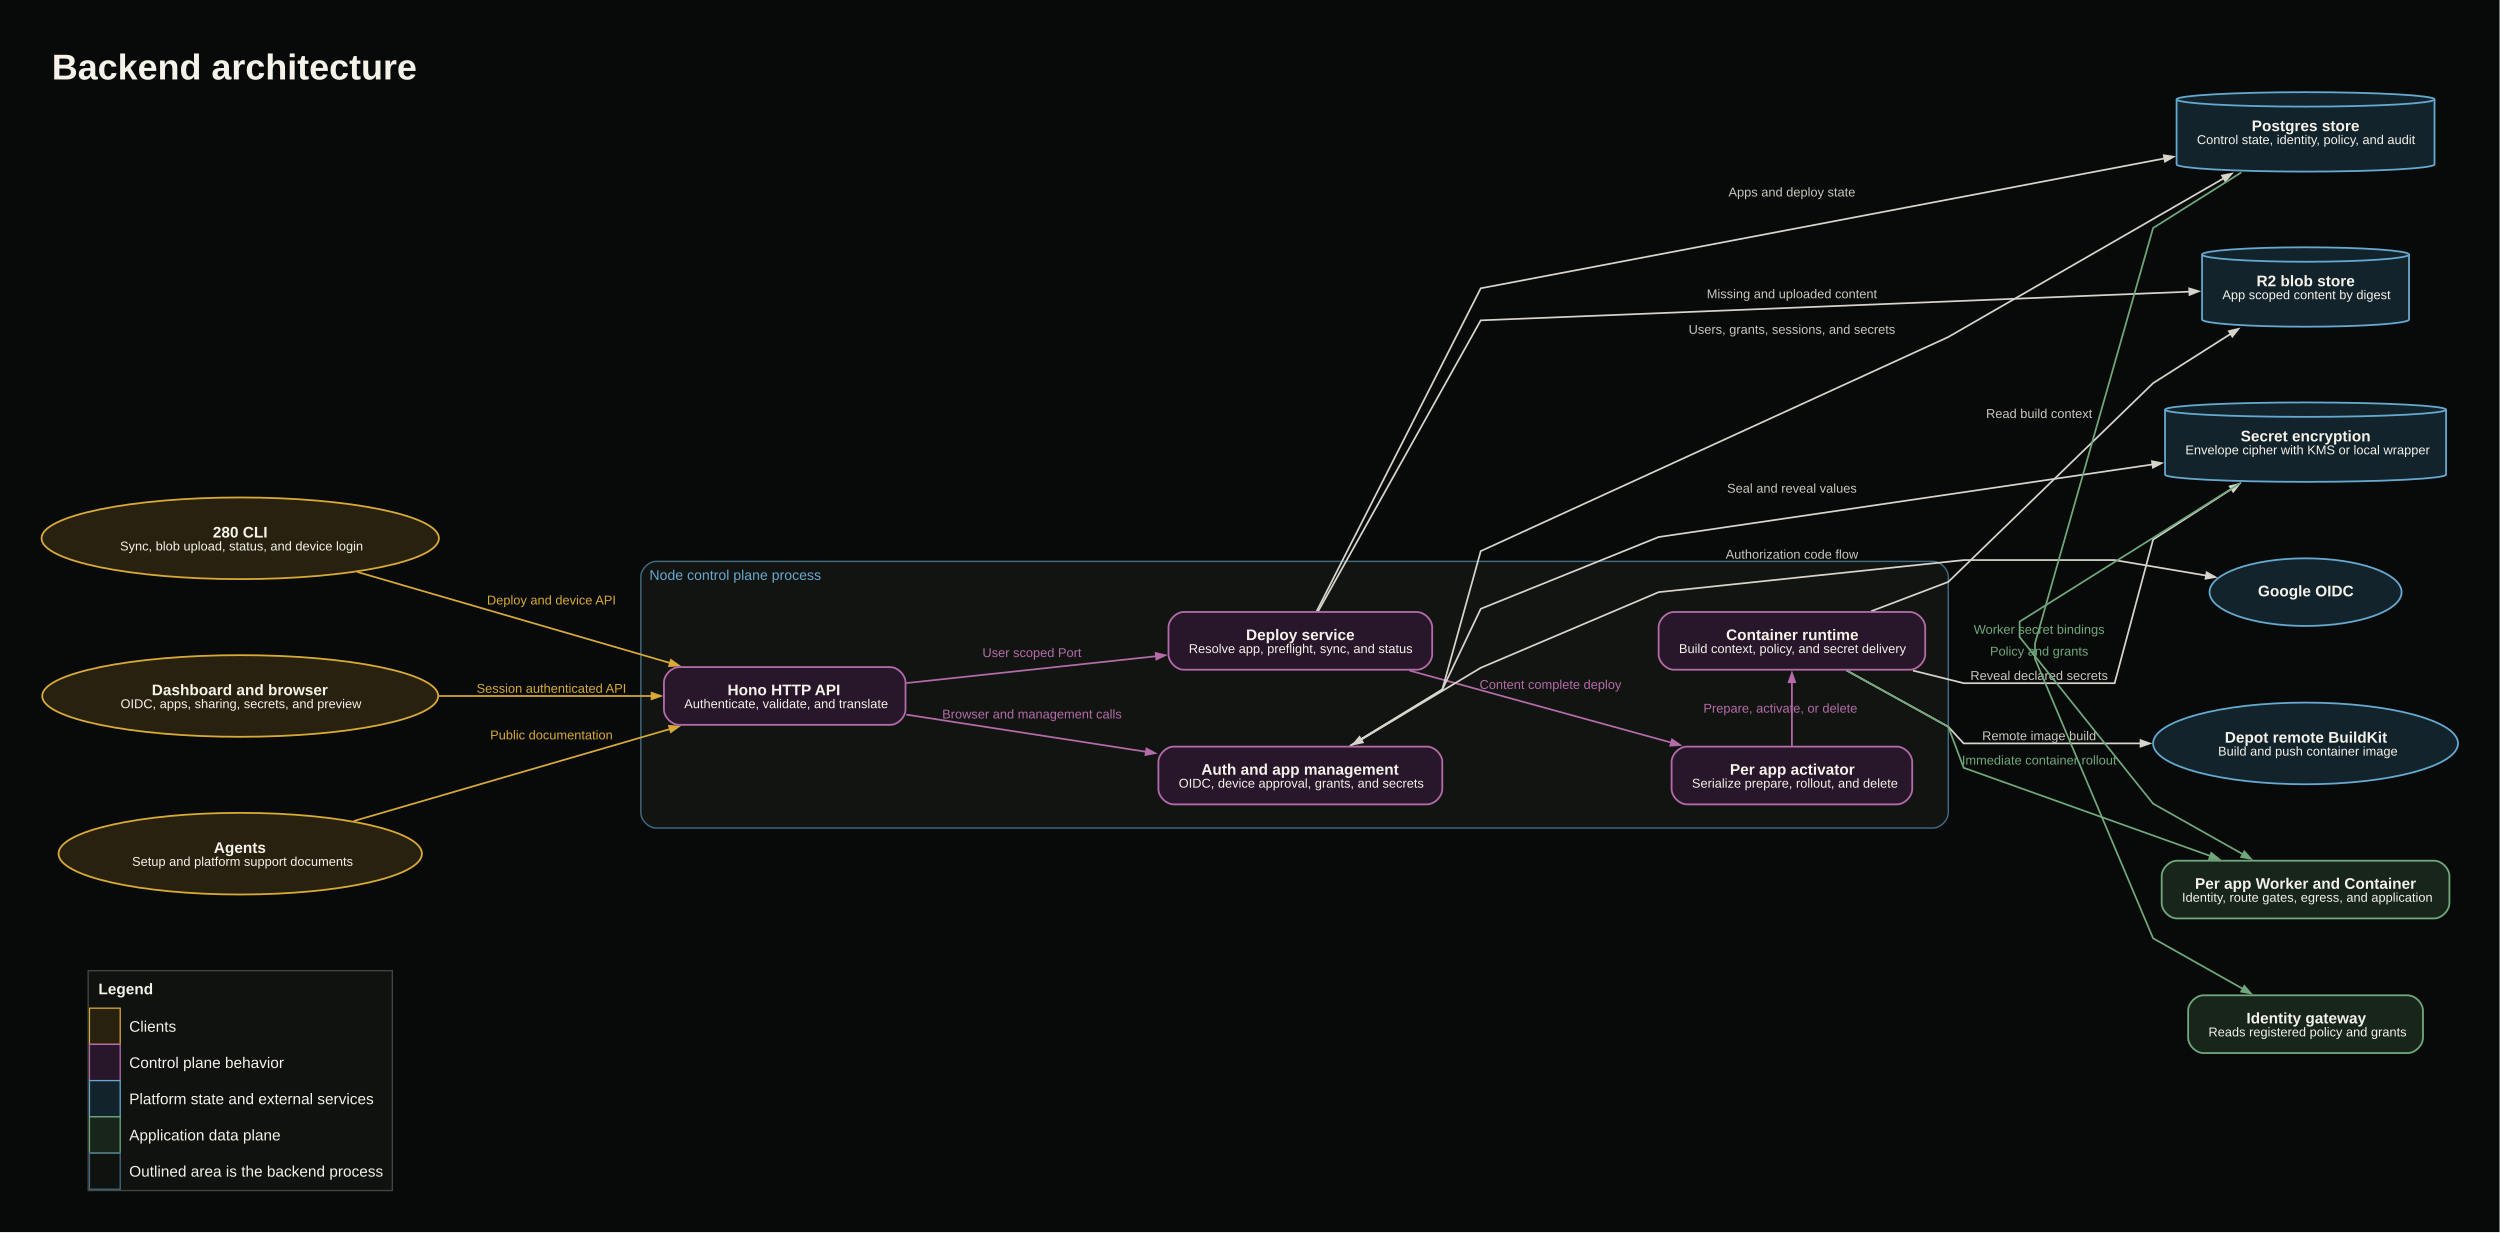
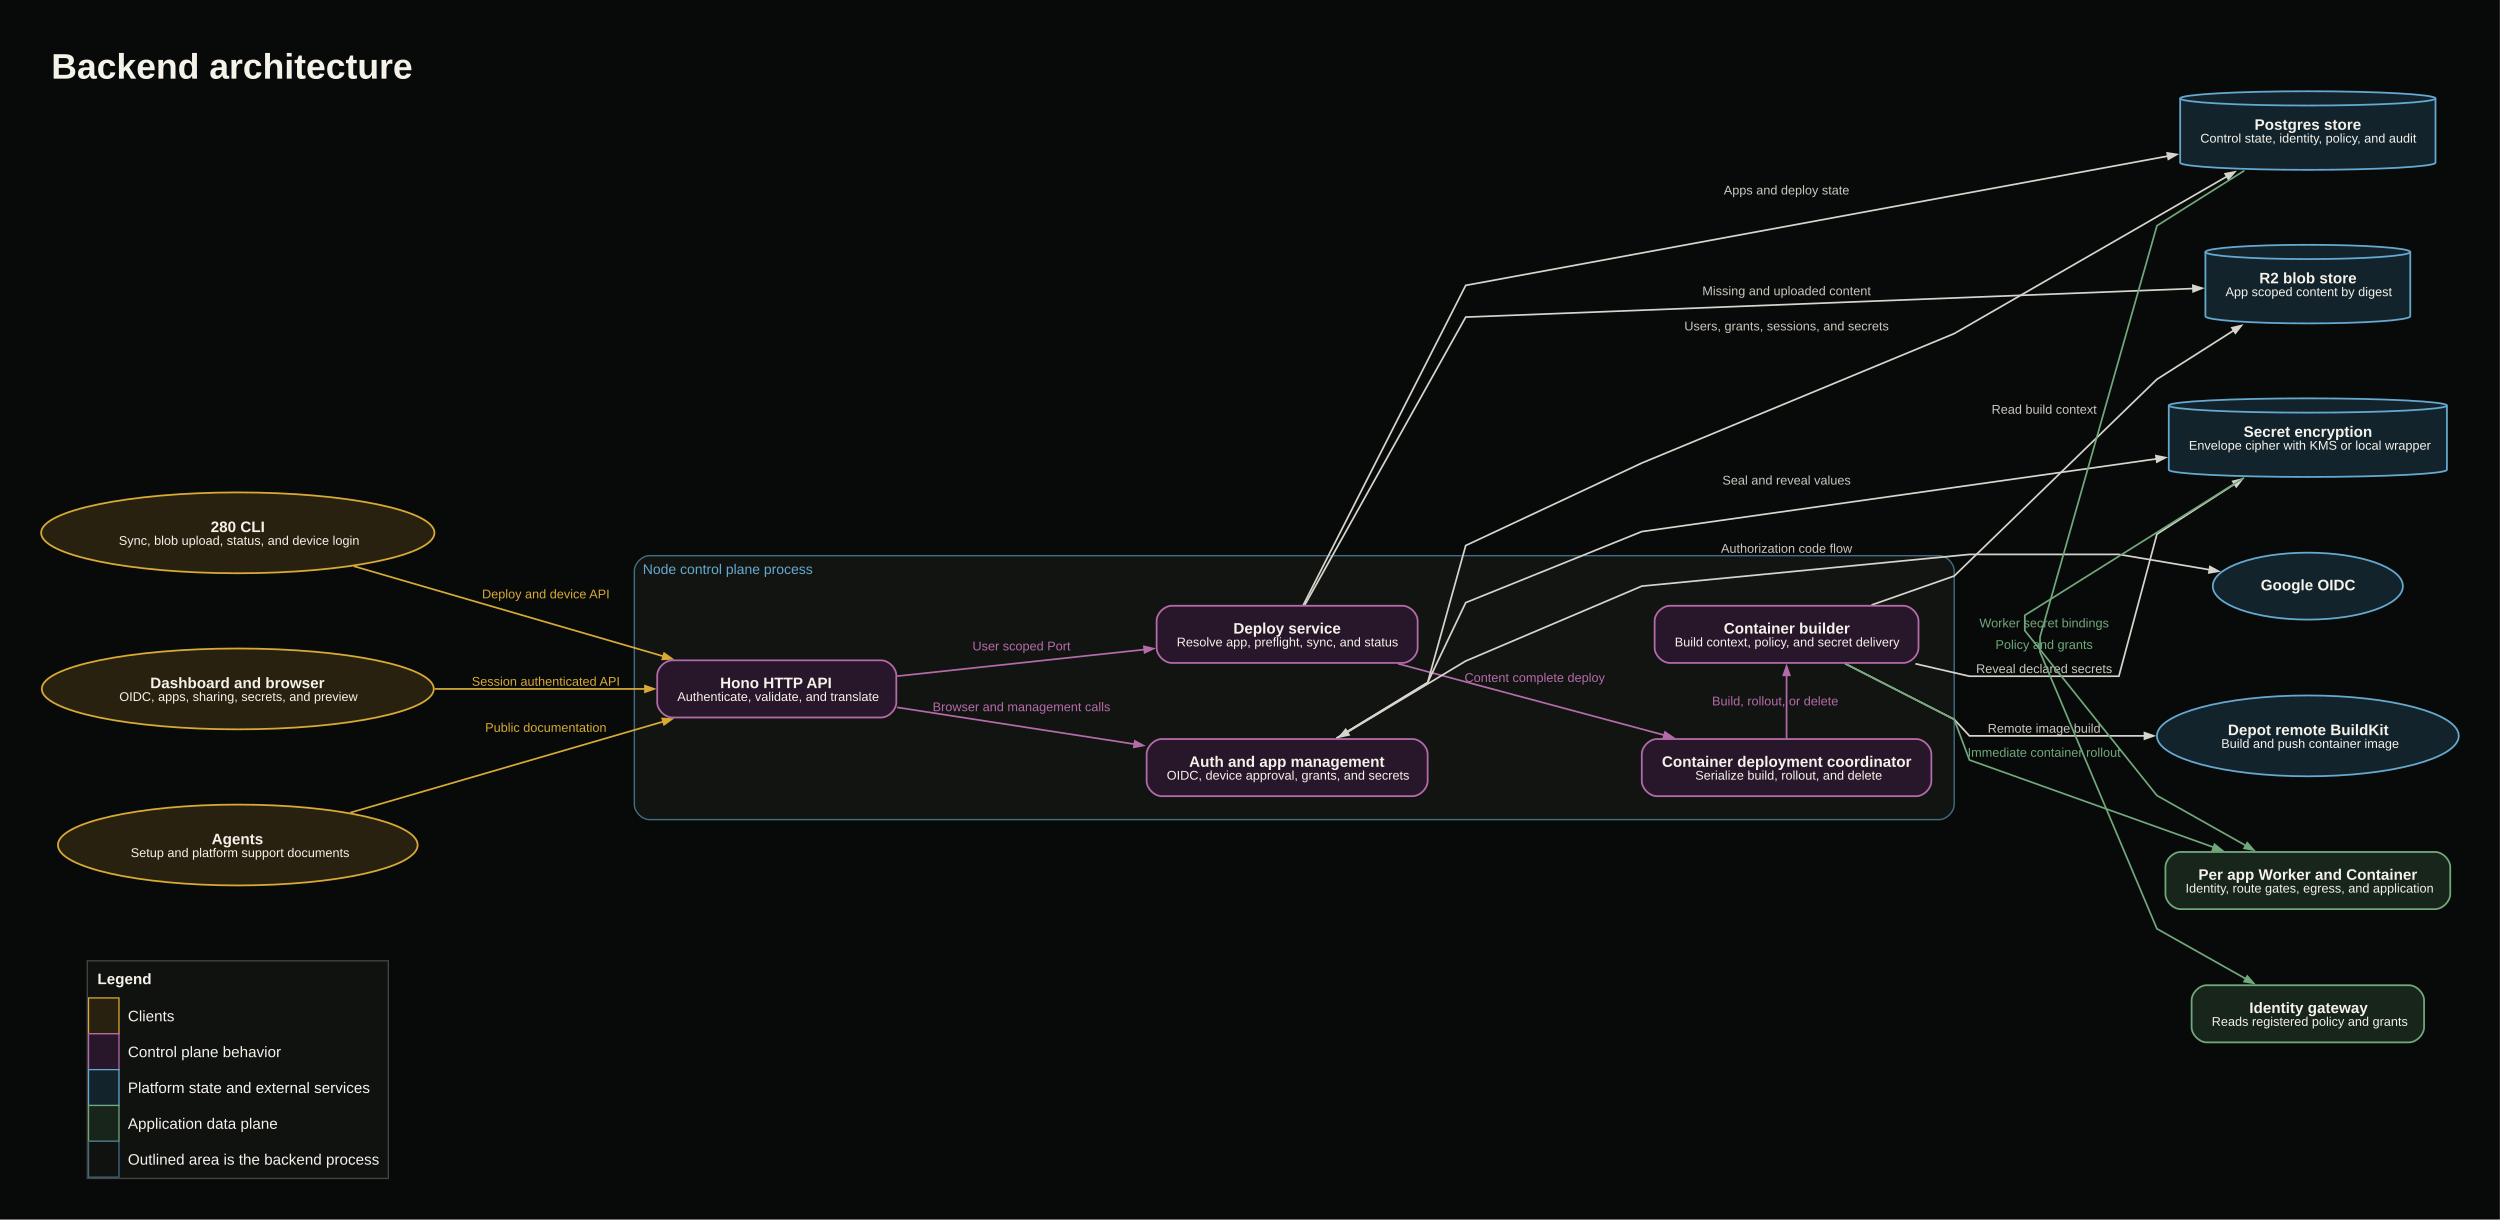
- <svg xmlns="http://www.w3.org/2000/svg" width="1950pt" height="961pt" viewBox="0.00 0.00 1950.00 961.00">
+ <svg xmlns="http://www.w3.org/2000/svg" width="1970pt" height="961pt" viewBox="0.00 0.00 1970.00 961.00">
  <g id="graph0" class="graph" transform="scale(1 1) rotate(0) translate(32.4 928.62)">
-     <polygon fill="#080a09" stroke="none" points="-32.4,32.4 -32.4,-928.62 1917.25,-928.62 1917.25,32.4 -32.4,32.4" />
+     <polygon fill="#080a09" stroke="none" points="-32.4,32.4 -32.4,-928.62 1937.5,-928.62 1937.5,32.4 -32.4,32.4" />
    <text xml:space="preserve" text-anchor="start" x="8" y="-866.62" font-family="Arial" font-weight="bold" font-size="28.00" fill="#f5f2ea">Backend architecture</text>
    <g id="clust1" class="cluster">
-       <path fill="#121412" stroke="#426c84" stroke-width="1.1" d="M479.47,-282.75C479.47,-282.75 1475.26,-282.75 1475.26,-282.75 1481.26,-282.75 1487.26,-288.75 1487.26,-294.75 1487.26,-294.75 1487.26,-478.75 1487.26,-478.75 1487.26,-484.75 1481.26,-490.75 1475.26,-490.75 1475.26,-490.75 479.47,-490.75 479.47,-490.75 473.47,-490.75 467.47,-484.75 467.47,-478.75 467.47,-478.75 467.47,-294.75 467.47,-294.75 467.47,-288.75 473.47,-282.75 479.47,-282.75" />
+       <path fill="#121412" stroke="#426c84" stroke-width="1.1" d="M479.47,-282.75C479.47,-282.75 1495.51,-282.75 1495.51,-282.75 1501.51,-282.75 1507.51,-288.75 1507.51,-294.75 1507.51,-294.75 1507.51,-478.75 1507.51,-478.75 1507.51,-484.75 1501.51,-490.75 1495.51,-490.75 1495.51,-490.75 479.47,-490.75 479.47,-490.75 473.47,-490.75 467.47,-484.75 467.47,-478.75 467.47,-478.75 467.47,-294.75 467.47,-294.75 467.47,-288.75 473.47,-282.75 479.47,-282.75" />
      <text xml:space="preserve" text-anchor="middle" x="541.09" y="-476.3" font-family="Arial" font-size="11.00" fill="#65a9d0">Node control plane process</text>
    </g>
    <g id="edge1" class="edge">
      <path fill="none" stroke="#d8aa35" stroke-width="1.35" d="M246.4,-482.44C318.53,-461.45 418.98,-432.22 490.51,-411.41" />
      <polygon fill="#d8aa35" stroke="#d8aa35" stroke-width="1.35" points="490.92,-413.91 497.13,-409.48 489.51,-409.07 490.92,-413.91" />
      <text xml:space="preserve" text-anchor="middle" x="397.72" y="-457.11" font-family="Arial" font-size="10.00" fill="#d8aa35">Deploy and device API</text>
    </g>
    <g id="edge2" class="edge">
      <path fill="none" stroke="#d8aa35" stroke-width="1.35" d="M310.08,-385.75C365.28,-385.75 426.11,-385.75 475.91,-385.75" />
      <polygon fill="#d8aa35" stroke="#d8aa35" stroke-width="1.35" points="475.83,-388.27 483.03,-385.75 475.83,-383.23 475.83,-388.27" />
      <text xml:space="preserve" text-anchor="middle" x="397.72" y="-388.25" font-family="Arial" font-size="10.00" fill="#d8aa35">Session authenticated API</text>
    </g>
    <g id="edge3" class="edge">
      <path fill="none" stroke="#d8aa35" stroke-width="1.35" d="M243.57,-288.24C315.83,-309.26 417.91,-338.97 490.38,-360.05" />
      <polygon fill="#d8aa35" stroke="#d8aa35" stroke-width="1.35" points="489.48,-362.42 497.1,-362.01 490.89,-357.58 489.48,-362.42" />
      <text xml:space="preserve" text-anchor="middle" x="397.72" y="-351.9" font-family="Arial" font-size="10.00" fill="#d8aa35">Public documentation</text>
    </g>
    <g id="edge4" class="edge">
      <path fill="none" stroke="#b56baa" stroke-width="1.35" d="M674.51,-395.83C732.86,-402.1 808.19,-410.2 869.55,-416.79" />
      <polygon fill="#b56baa" stroke="#b56baa" stroke-width="1.35" points="869.04,-419.27 876.47,-417.53 869.58,-414.26 869.04,-419.27" />
      <text xml:space="preserve" text-anchor="middle" x="772.52" y="-416.11" font-family="Arial" font-size="10.00" fill="#b56baa">User scoped Port</text>
    </g>
    <g id="edge5" class="edge">
      <path fill="none" stroke="#b56baa" stroke-width="1.35" d="M674.51,-371.21C730.32,-362.57 801.67,-351.51 861.47,-342.25" />
      <polygon fill="#b56baa" stroke="#b56baa" stroke-width="1.35" points="861.84,-344.74 868.57,-341.15 861.07,-339.76 861.84,-344.74" />
      <text xml:space="preserve" text-anchor="middle" x="772.52" y="-368.2" font-family="Arial" font-size="10.00" fill="#b56baa">Browser and management calls</text>
    </g>
    <g id="edge6" class="edge">
-       <path fill="none" stroke="#b56baa" stroke-width="1.35" d="M1067.04,-405.58C1127.49,-388.94 1208.97,-366.51 1271.33,-349.34" />
-       <polygon fill="#b56baa" stroke="#b56baa" stroke-width="1.35" points="1271.76,-351.84 1278.03,-347.5 1270.42,-346.98 1271.76,-351.84" />
+       <path fill="none" stroke="#b56baa" stroke-width="1.35" d="M1069.28,-405.58C1131.33,-388.94 1214.97,-366.51 1278.99,-349.34" />
+       <polygon fill="#b56baa" stroke="#b56baa" stroke-width="1.35" points="1279.61,-351.78 1285.91,-347.48 1278.31,-346.91 1279.61,-351.78" />
      <text xml:space="preserve" text-anchor="middle" x="1176.95" y="-391.24" font-family="Arial" font-size="10.00" fill="#b56baa">Content complete deploy</text>
    </g>
    <g id="edge8" class="edge">
-       <path fill="none" stroke="#d7d4cc" stroke-width="1.35" d="M994.53,-451.72C1028.11,-517.82 1122.58,-703.75 1122.58,-703.75 1122.58,-703.75 1472.81,-770.27 1656.05,-805.07" />
-       <polygon fill="#d7d4cc" stroke="#d7d4cc" stroke-width="1.35" points="1655.36,-807.51 1662.91,-806.37 1656.3,-802.55 1655.36,-807.51" />
-       <text xml:space="preserve" text-anchor="middle" x="1365.29" y="-775.36" font-family="Arial" font-size="10.00" fill="#cac7bf">Apps and deploy state</text>
+       <path fill="none" stroke="#d7d4cc" stroke-width="1.35" d="M994.53,-451.72C1028.11,-517.82 1122.58,-703.75 1122.58,-703.75 1122.58,-703.75 1487.98,-771.03 1676.08,-805.66" />
+       <polygon fill="#d7d4cc" stroke="#d7d4cc" stroke-width="1.35" points="1675.36,-808.09 1682.89,-806.92 1676.27,-803.13 1675.36,-808.09" />
+       <text xml:space="preserve" text-anchor="middle" x="1375.42" y="-775.36" font-family="Arial" font-size="10.00" fill="#cac7bf">Apps and deploy state</text>
    </g>
    <g id="edge9" class="edge">
-       <path fill="none" stroke="#d7d4cc" stroke-width="1.35" d="M995.76,-451.82C1030.34,-513.71 1122.58,-678.75 1122.58,-678.75 1122.58,-678.75 1498.99,-693.99 1675.53,-701.13" />
-       <polygon fill="#d7d4cc" stroke="#d7d4cc" stroke-width="1.35" points="1675.21,-703.64 1682.51,-701.41 1675.42,-698.6 1675.21,-703.64" />
-       <text xml:space="preserve" text-anchor="middle" x="1365.29" y="-695.98" font-family="Arial" font-size="10.00" fill="#cac7bf">Missing and uploaded content</text>
+       <path fill="none" stroke="#d7d4cc" stroke-width="1.35" d="M995.76,-451.82C1030.34,-513.71 1122.58,-678.75 1122.58,-678.75 1122.58,-678.75 1515.15,-694.15 1695.95,-701.25" />
+       <polygon fill="#d7d4cc" stroke="#d7d4cc" stroke-width="1.35" points="1695.59,-703.76 1702.88,-701.52 1695.79,-698.72 1695.59,-703.76" />
+       <text xml:space="preserve" text-anchor="middle" x="1375.42" y="-695.98" font-family="Arial" font-size="10.00" fill="#cac7bf">Missing and uploaded content</text>
    </g>
    <g id="edge10" class="edge">
-       <path fill="none" stroke="#d7d4cc" stroke-width="1.35" d="M1020.62,-346.81C1052.36,-366.19 1092.58,-390.75 1092.58,-390.75 1092.58,-390.75 1122.58,-498.75 1122.58,-498.75 1122.58,-498.75 1487.26,-665.75 1487.26,-665.75 1487.26,-665.75 1620.42,-742.48 1702.31,-789.67" />
-       <polygon fill="#d7d4cc" stroke="#d7d4cc" stroke-width="1.35" points="1700.8,-791.71 1708.3,-793.12 1703.32,-787.34 1700.8,-791.71" />
-       <text xml:space="preserve" text-anchor="middle" x="1365.29" y="-668.25" font-family="Arial" font-size="10.00" fill="#cac7bf">Users, grants, sessions, and secrets</text>
+       <path fill="none" stroke="#d7d4cc" stroke-width="1.35" d="M1020.62,-346.81C1052.36,-366.19 1092.58,-390.75 1092.58,-390.75 1092.58,-390.75 1122.58,-498.75 1122.58,-498.75 1122.58,-498.75 1261.33,-563.75 1261.33,-563.75 1261.33,-563.75 1507.51,-665.75 1507.51,-665.75 1507.51,-665.75 1640.67,-742.48 1722.56,-789.67" />
+       <polygon fill="#d7d4cc" stroke="#d7d4cc" stroke-width="1.35" points="1721.05,-791.71 1728.55,-793.12 1723.57,-787.34 1721.05,-791.71" />
+       <text xml:space="preserve" text-anchor="middle" x="1375.42" y="-668.25" font-family="Arial" font-size="10.00" fill="#cac7bf">Users, grants, sessions, and secrets</text>
    </g>
    <g id="edge11" class="edge">
-       <path fill="none" stroke="#d7d4cc" stroke-width="1.35" d="M1020.62,-346.81C1052.36,-366.19 1092.58,-390.75 1092.58,-390.75 1092.58,-390.75 1122.58,-453.75 1122.58,-453.75 1122.58,-453.75 1261.33,-509.75 1261.33,-509.75 1261.33,-509.75 1498.02,-544.53 1646.87,-566.4" />
-       <polygon fill="#d7d4cc" stroke="#d7d4cc" stroke-width="1.35" points="1646.14,-568.84 1653.63,-567.4 1646.88,-563.86 1646.14,-568.84" />
-       <text xml:space="preserve" text-anchor="middle" x="1365.29" y="-544.33" font-family="Arial" font-size="10.00" fill="#cac7bf">Seal and reveal values</text>
+       <path fill="none" stroke="#d7d4cc" stroke-width="1.35" d="M1020.62,-346.81C1052.36,-366.19 1092.58,-390.75 1092.58,-390.75 1092.58,-390.75 1122.58,-453.75 1122.58,-453.75 1122.58,-453.75 1261.33,-509.75 1261.33,-509.75 1261.33,-509.75 1512.37,-545.21 1666.88,-567.04" />
+       <polygon fill="#d7d4cc" stroke="#d7d4cc" stroke-width="1.35" points="1666.49,-569.53 1673.98,-568.04 1667.2,-564.54 1666.49,-569.53" />
+       <text xml:space="preserve" text-anchor="middle" x="1375.42" y="-546.78" font-family="Arial" font-size="10.00" fill="#cac7bf">Seal and reveal values</text>
    </g>
    <g id="edge12" class="edge">
-       <path fill="none" stroke="#d7d4cc" stroke-width="1.35" d="M1029.11,-351.55C1069.79,-376.01 1122.58,-407.75 1122.58,-407.75 1122.58,-407.75 1261.33,-466.75 1261.33,-466.75 1261.33,-466.75 1499.26,-491.75 1499.26,-491.75 1499.26,-491.75 1617.01,-491.75 1617.01,-491.75 1617.01,-491.75 1652.53,-485.75 1688.75,-479.62" />
+       <path fill="none" stroke="#d7d4cc" stroke-width="1.35" d="M1029.11,-351.55C1069.79,-376.01 1122.58,-407.75 1122.58,-407.75 1122.58,-407.75 1261.33,-466.75 1261.33,-466.75 1261.33,-466.75 1519.51,-491.75 1519.51,-491.75 1519.51,-491.75 1637.26,-491.75 1637.26,-491.75 1637.26,-491.75 1672.78,-485.75 1709,-479.62" />
      <polygon fill="#d7d4cc" stroke="#d7d4cc" stroke-width="1.35" points="1030.63,-349.53 1023.16,-347.98 1028.03,-353.85 1030.63,-349.53" />
-       <polygon fill="#d7d4cc" stroke="#d7d4cc" stroke-width="1.35" points="1688.77,-482.18 1695.45,-478.49 1687.93,-477.21 1688.77,-482.18" />
-       <text xml:space="preserve" text-anchor="middle" x="1365.29" y="-492.84" font-family="Arial" font-size="10.00" fill="#cac7bf">Authorization code flow</text>
+       <polygon fill="#d7d4cc" stroke="#d7d4cc" stroke-width="1.35" points="1709.02,-482.18 1715.7,-478.49 1708.18,-477.21 1709.02,-482.18" />
+       <text xml:space="preserve" text-anchor="middle" x="1375.42" y="-493.04" font-family="Arial" font-size="10.00" fill="#cac7bf">Authorization code flow</text>
    </g>
    <g id="edge7" class="edge">
-       <path fill="none" stroke="#b56baa" stroke-width="1.35" d="M1365.29,-346.79C1365.29,-361.43 1365.29,-380.58 1365.29,-396.69" />
-       <polygon fill="#b56baa" stroke="#b56baa" stroke-width="1.35" points="1362.77,-396.52 1365.29,-403.72 1367.81,-396.52 1362.77,-396.52" />
-       <text xml:space="preserve" text-anchor="middle" x="1356.29" y="-372.75" font-family="Arial" font-size="10.00" fill="#b56baa">Prepare, activate, or delete</text>
+       <path fill="none" stroke="#b56baa" stroke-width="1.35" d="M1375.42,-346.79C1375.42,-361.43 1375.42,-380.58 1375.42,-396.69" />
+       <polygon fill="#b56baa" stroke="#b56baa" stroke-width="1.35" points="1372.9,-396.52 1375.42,-403.72 1377.94,-396.52 1372.9,-396.52" />
+       <text xml:space="preserve" text-anchor="middle" x="1366.42" y="-372.75" font-family="Arial" font-size="10.00" fill="#b56baa">Build, rollout, or delete</text>
    </g>
    <g id="edge13" class="edge">
-       <path fill="none" stroke="#d7d4cc" stroke-width="1.35" d="M1427.13,-451.88C1457.25,-463.34 1487.26,-474.75 1487.26,-474.75 1487.26,-474.75 1647.01,-629.75 1647.01,-629.75 1647.01,-629.75 1677.62,-649.22 1707.66,-668.32" />
-       <polygon fill="#d7d4cc" stroke="#d7d4cc" stroke-width="1.35" points="1706.11,-670.33 1713.54,-672.06 1708.81,-666.07 1706.11,-670.33" />
-       <text xml:space="preserve" text-anchor="middle" x="1558.13" y="-602.6" font-family="Arial" font-size="10.00" fill="#cac7bf">Read build context</text>
+       <path fill="none" stroke="#d7d4cc" stroke-width="1.35" d="M1442.35,-451.88C1474.99,-463.34 1507.51,-474.75 1507.51,-474.75 1507.51,-474.75 1667.26,-629.75 1667.26,-629.75 1667.26,-629.75 1697.87,-649.22 1727.91,-668.32" />
+       <polygon fill="#d7d4cc" stroke="#d7d4cc" stroke-width="1.35" points="1726.36,-670.33 1733.79,-672.06 1729.06,-666.07 1726.36,-670.33" />
+       <text xml:space="preserve" text-anchor="middle" x="1578.38" y="-602.6" font-family="Arial" font-size="10.00" fill="#cac7bf">Read build context</text>
    </g>
    <g id="edge14" class="edge">
-       <path fill="none" stroke="#d7d4cc" stroke-width="1.35" d="M1459.72,-405.56C1481.9,-400.06 1499.26,-395.75 1499.26,-395.75 1499.26,-395.75 1617.01,-395.75 1617.01,-395.75 1617.01,-395.75 1647.01,-507.75 1647.01,-507.75 1647.01,-507.75 1678.06,-527.76 1708.29,-547.25" />
-       <polygon fill="#d7d4cc" stroke="#d7d4cc" stroke-width="1.35" points="1706.81,-549.29 1714.23,-551.07 1709.54,-545.05 1706.81,-549.29" />
-       <text xml:space="preserve" text-anchor="middle" x="1558.13" y="-398.25" font-family="Arial" font-size="10.00" fill="#cac7bf">Reveal declared secrets</text>
+       <path fill="none" stroke="#d7d4cc" stroke-width="1.35" d="M1476.96,-405.56C1500.83,-400.06 1519.51,-395.75 1519.51,-395.75 1519.51,-395.75 1637.26,-395.75 1637.26,-395.75 1637.26,-395.75 1667.26,-507.75 1667.26,-507.75 1667.26,-507.75 1698.31,-527.76 1728.54,-547.25" />
+       <polygon fill="#d7d4cc" stroke="#d7d4cc" stroke-width="1.35" points="1727.06,-549.29 1734.48,-551.07 1729.79,-545.05 1727.06,-549.29" />
+       <text xml:space="preserve" text-anchor="middle" x="1578.38" y="-398.25" font-family="Arial" font-size="10.00" fill="#cac7bf">Reveal declared secrets</text>
    </g>
    <g id="edge15" class="edge">
-       <path fill="none" stroke="#d7d4cc" stroke-width="1.35" d="M1407.92,-405.69C1442.91,-386.31 1487.26,-361.75 1487.26,-361.75 1487.26,-361.75 1499.26,-348.75 1499.26,-348.75 1499.26,-348.75 1569.2,-348.75 1637.31,-348.75" />
-       <polygon fill="#d7d4cc" stroke="#d7d4cc" stroke-width="1.35" points="1637.22,-351.27 1644.42,-348.75 1637.22,-346.23 1637.22,-351.27" />
-       <text xml:space="preserve" text-anchor="middle" x="1558.13" y="-351.25" font-family="Arial" font-size="10.00" fill="#cac7bf">Remote image build</text>
+       <path fill="none" stroke="#d7d4cc" stroke-width="1.35" d="M1421.53,-405.69C1459.45,-386.31 1507.51,-361.75 1507.51,-361.75 1507.51,-361.75 1519.51,-348.75 1519.51,-348.75 1519.51,-348.75 1589.45,-348.75 1657.56,-348.75" />
+       <polygon fill="#d7d4cc" stroke="#d7d4cc" stroke-width="1.35" points="1657.47,-351.27 1664.67,-348.75 1657.47,-346.23 1657.47,-351.27" />
+       <text xml:space="preserve" text-anchor="middle" x="1578.38" y="-351.25" font-family="Arial" font-size="10.00" fill="#cac7bf">Remote image build</text>
    </g>
    <g id="edge16" class="edge">
-       <path fill="none" stroke="#70a87b" stroke-width="1.35" d="M1407.92,-405.69C1442.91,-386.31 1487.26,-361.75 1487.26,-361.75 1487.26,-361.75 1499.26,-329.75 1499.26,-329.75 1499.26,-329.75 1613.18,-289.01 1691.83,-260.89" />
-       <polygon fill="#70a87b" stroke="#70a87b" stroke-width="1.35" points="1692.42,-263.35 1698.35,-258.56 1690.73,-258.61 1692.42,-263.35" />
-       <text xml:space="preserve" text-anchor="middle" x="1558.13" y="-332.25" font-family="Arial" font-size="10.00" fill="#70a87b">Immediate container rollout</text>
+       <path fill="none" stroke="#70a87b" stroke-width="1.35" d="M1421.53,-405.69C1459.45,-386.31 1507.51,-361.75 1507.51,-361.75 1507.51,-361.75 1519.51,-329.75 1519.51,-329.75 1519.51,-329.75 1633.43,-289.01 1712.08,-260.89" />
+       <polygon fill="#70a87b" stroke="#70a87b" stroke-width="1.35" points="1712.67,-263.35 1718.6,-258.56 1710.98,-258.61 1712.67,-263.35" />
+       <text xml:space="preserve" text-anchor="middle" x="1578.38" y="-332.25" font-family="Arial" font-size="10.00" fill="#70a87b">Immediate container rollout</text>
    </g>
    <g id="edge18" class="edge">
-       <path fill="none" stroke="#70a87b" stroke-width="1.35" d="M1715.84,-794.16C1683.34,-773.66 1647.01,-750.75 1647.01,-750.75 1647.01,-750.75 1554.89,-426.75 1554.89,-426.75 1554.89,-426.75 1554.89,-414.75 1554.89,-414.75 1554.89,-414.75 1647.01,-196.75 1647.01,-196.75 1647.01,-196.75 1684.37,-175.7 1717.21,-157.2" />
-       <polygon fill="#70a87b" stroke="#70a87b" stroke-width="1.35" points="1718.19,-159.54 1723.22,-153.81 1715.71,-155.15 1718.19,-159.54" />
-       <text xml:space="preserve" text-anchor="middle" x="1558.13" y="-417.25" font-family="Arial" font-size="10.00" fill="#70a87b">Policy and grants</text>
+       <path fill="none" stroke="#70a87b" stroke-width="1.35" d="M1736.09,-794.16C1703.59,-773.66 1667.26,-750.75 1667.26,-750.75 1667.26,-750.75 1575.14,-426.75 1575.14,-426.75 1575.14,-426.75 1575.14,-414.75 1575.14,-414.75 1575.14,-414.75 1667.26,-196.75 1667.26,-196.75 1667.26,-196.75 1704.62,-175.7 1737.46,-157.2" />
+       <polygon fill="#70a87b" stroke="#70a87b" stroke-width="1.35" points="1738.44,-159.54 1743.47,-153.81 1735.96,-155.15 1738.44,-159.54" />
+       <text xml:space="preserve" text-anchor="middle" x="1578.38" y="-417.25" font-family="Arial" font-size="10.00" fill="#70a87b">Policy and grants</text>
    </g>
    <g id="edge17" class="edge">
-       <path fill="none" stroke="#70a87b" stroke-width="1.35" d="M1715.6,-552.16C1649.81,-510.87 1542.89,-443.75 1542.89,-443.75 1542.89,-443.75 1542.89,-431.75 1542.89,-431.75 1542.89,-431.75 1647.01,-301.75 1647.01,-301.75 1647.01,-301.75 1684.37,-280.7 1717.21,-262.2" />
-       <polygon fill="#70a87b" stroke="#70a87b" stroke-width="1.35" points="1718.19,-264.54 1723.22,-258.81 1715.71,-260.15 1718.19,-264.54" />
-       <text xml:space="preserve" text-anchor="middle" x="1558.13" y="-434.25" font-family="Arial" font-size="10.00" fill="#70a87b">Worker secret bindings</text>
+       <path fill="none" stroke="#70a87b" stroke-width="1.35" d="M1735.85,-552.16C1670.06,-510.87 1563.14,-443.75 1563.14,-443.75 1563.14,-443.75 1563.14,-431.75 1563.14,-431.75 1563.14,-431.75 1667.26,-301.75 1667.26,-301.75 1667.26,-301.75 1704.62,-280.7 1737.46,-262.2" />
+       <polygon fill="#70a87b" stroke="#70a87b" stroke-width="1.35" points="1738.44,-264.54 1743.47,-258.81 1735.96,-260.15 1738.44,-264.54" />
+       <text xml:space="preserve" text-anchor="middle" x="1578.38" y="-434.25" font-family="Arial" font-size="10.00" fill="#70a87b">Worker secret bindings</text>
    </g>
    <g id="node1" class="node">
      <ellipse fill="#28210f" stroke="#d8aa35" stroke-width="1.4" cx="154.98" cy="-508.75" rx="154.98" ry="31.85" />
      <text xml:space="preserve" text-anchor="start" x="133.61" y="-509.35" font-family="Arial" font-weight="bold" font-size="12.00" fill="#f5f2ea">280 CLI</text>
      <text xml:space="preserve" text-anchor="start" x="61.23" y="-499.25" font-family="Arial" font-size="10.00" fill="#f5f2ea">Sync, blob upload, status, and device login</text>
    </g>
    <g id="node2" class="node">
      <ellipse fill="#28210f" stroke="#d8aa35" stroke-width="1.4" cx="154.98" cy="-385.75" rx="154.45" ry="31.85" />
      <text xml:space="preserve" text-anchor="start" x="85.98" y="-386.35" font-family="Arial" font-weight="bold" font-size="12.00" fill="#f5f2ea">Dashboard and browser</text>
      <text xml:space="preserve" text-anchor="start" x="61.61" y="-376.25" font-family="Arial" font-size="10.00" fill="#f5f2ea">OIDC, apps, sharing, secrets, and preview</text>
    </g>
    <g id="node3" class="node">
      <ellipse fill="#28210f" stroke="#d8aa35" stroke-width="1.4" cx="154.98" cy="-262.75" rx="141.73" ry="31.85" />
      <text xml:space="preserve" text-anchor="start" x="134.36" y="-263.35" font-family="Arial" font-weight="bold" font-size="12.00" fill="#f5f2ea">Agents</text>
      <text xml:space="preserve" text-anchor="start" x="70.61" y="-253.25" font-family="Arial" font-size="10.00" fill="#f5f2ea">Setup and platform support documents</text>
    </g>
    <g id="node4" class="node">
      <path fill="#28172a" stroke="#b56baa" stroke-width="1.4" d="M661.9,-408.27C661.9,-408.27 497.47,-408.27 497.47,-408.27 491.47,-408.27 485.47,-402.27 485.47,-396.27 485.47,-396.27 485.47,-375.23 485.47,-375.23 485.47,-369.23 491.47,-363.23 497.47,-363.23 497.47,-363.23 661.9,-363.23 661.9,-363.23 667.9,-363.23 673.9,-369.23 673.9,-375.23 673.9,-375.23 673.9,-396.27 673.9,-396.27 673.9,-402.27 667.9,-408.27 661.9,-408.27" />
      <text xml:space="preserve" text-anchor="start" x="535.06" y="-386.35" font-family="Arial" font-weight="bold" font-size="12.00" fill="#f5f2ea">Hono HTTP API</text>
      <text xml:space="preserve" text-anchor="start" x="501.31" y="-376.25" font-family="Arial" font-size="10.00" fill="#f5f2ea">Authenticate, validate, and translate</text>
    </g>
    <g id="node5" class="node">
      <path fill="#28172a" stroke="#b56baa" stroke-width="1.4" d="M1072.7,-451.27C1072.7,-451.27 891.02,-451.27 891.02,-451.27 885.02,-451.27 879.02,-445.27 879.02,-439.27 879.02,-439.27 879.02,-418.23 879.02,-418.23 879.02,-412.23 885.02,-406.23 891.02,-406.23 891.02,-406.23 1072.7,-406.23 1072.7,-406.23 1078.7,-406.23 1084.7,-412.23 1084.7,-418.23 1084.7,-418.23 1084.7,-439.27 1084.7,-439.27 1084.7,-445.27 1078.7,-451.27 1072.7,-451.27" />
      <text xml:space="preserve" text-anchor="start" x="939.49" y="-429.35" font-family="Arial" font-weight="bold" font-size="12.00" fill="#f5f2ea">Deploy service</text>
      <text xml:space="preserve" text-anchor="start" x="894.86" y="-419.25" font-family="Arial" font-size="10.00" fill="#f5f2ea">Resolve app, preflight, sync, and status</text>
    </g>
    <g id="node6" class="node">
      <path fill="#28172a" stroke="#b56baa" stroke-width="1.4" d="M1080.58,-346.27C1080.58,-346.27 883.15,-346.27 883.15,-346.27 877.15,-346.27 871.15,-340.27 871.15,-334.27 871.15,-334.27 871.15,-313.23 871.15,-313.23 871.15,-307.23 877.15,-301.23 883.15,-301.23 883.15,-301.23 1080.58,-301.23 1080.58,-301.23 1086.58,-301.23 1092.58,-307.23 1092.58,-313.23 1092.58,-313.23 1092.58,-334.27 1092.58,-334.27 1092.58,-340.27 1086.58,-346.27 1080.58,-346.27" />
      <text xml:space="preserve" text-anchor="start" x="904.61" y="-324.35" font-family="Arial" font-weight="bold" font-size="12.00" fill="#f5f2ea">Auth and app management</text>
      <text xml:space="preserve" text-anchor="start" x="886.99" y="-314.25" font-family="Arial" font-size="10.00" fill="#f5f2ea">OIDC, device approval, grants, and secrets</text>
    </g>
    <g id="node7" class="node">
-       <path fill="#28172a" stroke="#b56baa" stroke-width="1.4" d="M1447.13,-346.27C1447.13,-346.27 1283.45,-346.27 1283.45,-346.27 1277.45,-346.27 1271.45,-340.27 1271.45,-334.27 1271.45,-334.27 1271.45,-313.23 1271.45,-313.23 1271.45,-307.23 1277.45,-301.23 1283.45,-301.23 1283.45,-301.23 1447.13,-301.23 1447.13,-301.23 1453.13,-301.23 1459.13,-307.23 1459.13,-313.23 1459.13,-313.23 1459.13,-334.27 1459.13,-334.27 1459.13,-340.27 1453.13,-346.27 1447.13,-346.27" />
-       <text xml:space="preserve" text-anchor="start" x="1316.92" y="-324.35" font-family="Arial" font-weight="bold" font-size="12.00" fill="#f5f2ea">Per app activator</text>
-       <text xml:space="preserve" text-anchor="start" x="1287.29" y="-314.25" font-family="Arial" font-size="10.00" fill="#f5f2ea">Serialize prepare, rollout, and delete</text>
+       <path fill="#28172a" stroke="#b56baa" stroke-width="1.4" d="M1477.51,-346.27C1477.51,-346.27 1273.33,-346.27 1273.33,-346.27 1267.33,-346.27 1261.33,-340.27 1261.33,-334.27 1261.33,-334.27 1261.33,-313.23 1261.33,-313.23 1261.33,-307.23 1267.33,-301.23 1273.33,-301.23 1273.33,-301.23 1477.51,-301.23 1477.51,-301.23 1483.51,-301.23 1489.51,-307.23 1489.51,-313.23 1489.51,-313.23 1489.51,-334.27 1489.51,-334.27 1489.51,-340.27 1483.51,-346.27 1477.51,-346.27" />
+       <text xml:space="preserve" text-anchor="start" x="1277.17" y="-324.35" font-family="Arial" font-weight="bold" font-size="12.00" fill="#f5f2ea">Container deployment coordinator</text>
+       <text xml:space="preserve" text-anchor="start" x="1303.42" y="-314.25" font-family="Arial" font-size="10.00" fill="#f5f2ea">Serialize build, rollout, and delete</text>
    </g>
    <g id="node8" class="node">
-       <path fill="#28172a" stroke="#b56baa" stroke-width="1.4" d="M1457.26,-451.27C1457.26,-451.27 1273.33,-451.27 1273.33,-451.27 1267.33,-451.27 1261.33,-445.27 1261.33,-439.27 1261.33,-439.27 1261.33,-418.23 1261.33,-418.23 1261.33,-412.23 1267.33,-406.23 1273.33,-406.23 1273.33,-406.23 1457.26,-406.23 1457.26,-406.23 1463.26,-406.23 1469.26,-412.23 1469.26,-418.23 1469.26,-418.23 1469.26,-439.27 1469.26,-439.27 1469.26,-445.27 1463.26,-451.27 1457.26,-451.27" />
-       <text xml:space="preserve" text-anchor="start" x="1313.92" y="-429.35" font-family="Arial" font-weight="bold" font-size="12.00" fill="#f5f2ea">Container runtime</text>
-       <text xml:space="preserve" text-anchor="start" x="1277.17" y="-419.25" font-family="Arial" font-size="10.00" fill="#f5f2ea">Build context, policy, and secret delivery</text>
+       <path fill="#28172a" stroke="#b56baa" stroke-width="1.4" d="M1467.38,-451.27C1467.38,-451.27 1283.45,-451.27 1283.45,-451.27 1277.45,-451.27 1271.45,-445.27 1271.45,-439.27 1271.45,-439.27 1271.45,-418.23 1271.45,-418.23 1271.45,-412.23 1277.45,-406.23 1283.45,-406.23 1283.45,-406.23 1467.38,-406.23 1467.38,-406.23 1473.38,-406.23 1479.38,-412.23 1479.38,-418.23 1479.38,-418.23 1479.38,-439.27 1479.38,-439.27 1479.38,-445.27 1473.38,-451.27 1467.38,-451.27" />
+       <text xml:space="preserve" text-anchor="start" x="1325.92" y="-429.35" font-family="Arial" font-weight="bold" font-size="12.00" fill="#f5f2ea">Container builder</text>
+       <text xml:space="preserve" text-anchor="start" x="1287.29" y="-419.25" font-family="Arial" font-size="10.00" fill="#f5f2ea">Build context, policy, and secret delivery</text>
    </g>
    <g id="node9" class="node">
-       <path fill="#12232c" stroke="#65a9d0" stroke-width="1.4" d="M1866.52,-851.09C1866.52,-854.19 1821.43,-856.72 1765.93,-856.72 1710.42,-856.72 1665.34,-854.19 1665.34,-851.09 1665.34,-851.09 1665.34,-800.41 1665.34,-800.41 1665.34,-797.31 1710.42,-794.78 1765.93,-794.78 1821.43,-794.78 1866.52,-797.31 1866.52,-800.41 1866.52,-800.41 1866.52,-851.09 1866.52,-851.09" />
-       <path fill="none" stroke="#65a9d0" stroke-width="1.4" d="M1866.52,-851.09C1866.52,-847.98 1821.43,-845.46 1765.93,-845.46 1710.42,-845.46 1665.34,-847.98 1665.34,-851.09" />
-       <text xml:space="preserve" text-anchor="start" x="1723.93" y="-826.35" font-family="Arial" font-weight="bold" font-size="12.00" fill="#f5f2ea">Postgres store</text>
-       <text xml:space="preserve" text-anchor="start" x="1681.18" y="-816.25" font-family="Arial" font-size="10.00" fill="#f5f2ea">Control state, identity, policy, and audit</text>
+       <path fill="#12232c" stroke="#65a9d0" stroke-width="1.4" d="M1886.77,-851.09C1886.77,-854.19 1841.68,-856.72 1786.18,-856.72 1730.67,-856.72 1685.59,-854.19 1685.59,-851.09 1685.59,-851.09 1685.59,-800.41 1685.59,-800.41 1685.59,-797.31 1730.67,-794.78 1786.18,-794.78 1841.68,-794.78 1886.77,-797.31 1886.77,-800.41 1886.77,-800.41 1886.77,-851.09 1886.77,-851.09" />
+       <path fill="none" stroke="#65a9d0" stroke-width="1.4" d="M1886.77,-851.09C1886.77,-847.98 1841.68,-845.46 1786.18,-845.46 1730.67,-845.46 1685.59,-847.98 1685.59,-851.09" />
+       <text xml:space="preserve" text-anchor="start" x="1744.18" y="-826.35" font-family="Arial" font-weight="bold" font-size="12.00" fill="#f5f2ea">Postgres store</text>
+       <text xml:space="preserve" text-anchor="start" x="1701.43" y="-816.25" font-family="Arial" font-size="10.00" fill="#f5f2ea">Control state, identity, policy, and audit</text>
    </g>
    <g id="node10" class="node">
-       <path fill="#12232c" stroke="#65a9d0" stroke-width="1.4" d="M1846.64,-730.09C1846.64,-733.19 1810.47,-735.72 1765.93,-735.72 1721.39,-735.72 1685.21,-733.19 1685.21,-730.09 1685.21,-730.09 1685.21,-679.41 1685.21,-679.41 1685.21,-676.31 1721.39,-673.78 1765.93,-673.78 1810.47,-673.78 1846.64,-676.31 1846.64,-679.41 1846.64,-679.41 1846.64,-730.09 1846.64,-730.09" />
-       <path fill="none" stroke="#65a9d0" stroke-width="1.4" d="M1846.64,-730.09C1846.64,-726.98 1810.47,-724.46 1765.93,-724.46 1721.39,-724.46 1685.21,-726.98 1685.21,-730.09" />
-       <text xml:space="preserve" text-anchor="start" x="1727.68" y="-705.35" font-family="Arial" font-weight="bold" font-size="12.00" fill="#f5f2ea">R2 blob store</text>
-       <text xml:space="preserve" text-anchor="start" x="1701.05" y="-695.25" font-family="Arial" font-size="10.00" fill="#f5f2ea">App scoped content by digest</text>
+       <path fill="#12232c" stroke="#65a9d0" stroke-width="1.4" d="M1866.89,-730.09C1866.89,-733.19 1830.72,-735.72 1786.18,-735.72 1741.64,-735.72 1705.46,-733.19 1705.46,-730.09 1705.46,-730.09 1705.46,-679.41 1705.46,-679.41 1705.46,-676.31 1741.64,-673.78 1786.18,-673.78 1830.72,-673.78 1866.89,-676.31 1866.89,-679.41 1866.89,-679.41 1866.89,-730.09 1866.89,-730.09" />
+       <path fill="none" stroke="#65a9d0" stroke-width="1.4" d="M1866.89,-730.09C1866.89,-726.98 1830.72,-724.46 1786.18,-724.46 1741.64,-724.46 1705.46,-726.98 1705.46,-730.09" />
+       <text xml:space="preserve" text-anchor="start" x="1747.93" y="-705.35" font-family="Arial" font-weight="bold" font-size="12.00" fill="#f5f2ea">R2 blob store</text>
+       <text xml:space="preserve" text-anchor="start" x="1721.3" y="-695.25" font-family="Arial" font-size="10.00" fill="#f5f2ea">App scoped content by digest</text>
    </g>
    <g id="node11" class="node">
-       <path fill="#12232c" stroke="#65a9d0" stroke-width="1.4" d="M1875.52,-609.09C1875.52,-612.19 1826.4,-614.72 1765.93,-614.72 1705.46,-614.72 1656.34,-612.19 1656.34,-609.09 1656.34,-609.09 1656.34,-558.41 1656.34,-558.41 1656.34,-555.31 1705.46,-552.78 1765.93,-552.78 1826.4,-552.78 1875.52,-555.31 1875.52,-558.41 1875.52,-558.41 1875.52,-609.09 1875.52,-609.09" />
-       <path fill="none" stroke="#65a9d0" stroke-width="1.4" d="M1875.52,-609.09C1875.52,-605.98 1826.4,-603.46 1765.93,-603.46 1705.46,-603.46 1656.34,-605.98 1656.34,-609.09" />
-       <text xml:space="preserve" text-anchor="start" x="1715.3" y="-584.35" font-family="Arial" font-weight="bold" font-size="12.00" fill="#f5f2ea">Secret encryption</text>
-       <text xml:space="preserve" text-anchor="start" x="1672.18" y="-574.25" font-family="Arial" font-size="10.00" fill="#f5f2ea">Envelope cipher with KMS or local wrapper</text>
+       <path fill="#12232c" stroke="#65a9d0" stroke-width="1.4" d="M1895.77,-609.09C1895.77,-612.19 1846.65,-614.72 1786.18,-614.72 1725.71,-614.72 1676.59,-612.19 1676.59,-609.09 1676.59,-609.09 1676.59,-558.41 1676.59,-558.41 1676.59,-555.31 1725.71,-552.78 1786.18,-552.78 1846.65,-552.78 1895.77,-555.31 1895.77,-558.41 1895.77,-558.41 1895.77,-609.09 1895.77,-609.09" />
+       <path fill="none" stroke="#65a9d0" stroke-width="1.4" d="M1895.77,-609.09C1895.77,-605.98 1846.65,-603.46 1786.18,-603.46 1725.71,-603.46 1676.59,-605.98 1676.59,-609.09" />
+       <text xml:space="preserve" text-anchor="start" x="1735.55" y="-584.35" font-family="Arial" font-weight="bold" font-size="12.00" fill="#f5f2ea">Secret encryption</text>
+       <text xml:space="preserve" text-anchor="start" x="1692.43" y="-574.25" font-family="Arial" font-size="10.00" fill="#f5f2ea">Envelope cipher with KMS or local wrapper</text>
    </g>
    <g id="node12" class="node">
-       <ellipse fill="#12232c" stroke="#65a9d0" stroke-width="1.4" cx="1765.93" cy="-466.75" rx="74.9" ry="26.37" />
-       <text xml:space="preserve" text-anchor="start" x="1728.8" y="-463.48" font-family="Arial" font-weight="bold" font-size="12.00" fill="#f5f2ea">Google OIDC</text>
+       <ellipse fill="#12232c" stroke="#65a9d0" stroke-width="1.4" cx="1786.18" cy="-466.75" rx="74.9" ry="26.37" />
+       <text xml:space="preserve" text-anchor="start" x="1749.05" y="-463.48" font-family="Arial" font-weight="bold" font-size="12.00" fill="#f5f2ea">Google OIDC</text>
    </g>
    <g id="node13" class="node">
-       <ellipse fill="#12232c" stroke="#65a9d0" stroke-width="1.4" cx="1765.93" cy="-348.75" rx="118.92" ry="31.85" />
-       <text xml:space="preserve" text-anchor="start" x="1702.93" y="-349.35" font-family="Arial" font-weight="bold" font-size="12.00" fill="#f5f2ea">Depot remote BuildKit</text>
-       <text xml:space="preserve" text-anchor="start" x="1697.68" y="-339.25" font-family="Arial" font-size="10.00" fill="#f5f2ea">Build and push container image</text>
+       <ellipse fill="#12232c" stroke="#65a9d0" stroke-width="1.4" cx="1786.18" cy="-348.75" rx="118.92" ry="31.85" />
+       <text xml:space="preserve" text-anchor="start" x="1723.18" y="-349.35" font-family="Arial" font-weight="bold" font-size="12.00" fill="#f5f2ea">Depot remote BuildKit</text>
+       <text xml:space="preserve" text-anchor="start" x="1717.93" y="-339.25" font-family="Arial" font-size="10.00" fill="#f5f2ea">Build and push container image</text>
    </g>
    <g id="node14" class="node">
-       <path fill="#17251a" stroke="#70a87b" stroke-width="1.4" d="M1866.14,-257.27C1866.14,-257.27 1665.71,-257.27 1665.71,-257.27 1659.71,-257.27 1653.71,-251.27 1653.71,-245.27 1653.71,-245.27 1653.71,-224.23 1653.71,-224.23 1653.71,-218.23 1659.71,-212.23 1665.71,-212.23 1665.71,-212.23 1866.14,-212.23 1866.14,-212.23 1872.14,-212.23 1878.14,-218.23 1878.14,-224.23 1878.14,-224.23 1878.14,-245.27 1878.14,-245.27 1878.14,-251.27 1872.14,-257.27 1866.14,-257.27" />
-       <text xml:space="preserve" text-anchor="start" x="1679.68" y="-235.35" font-family="Arial" font-weight="bold" font-size="12.00" fill="#f5f2ea">Per app Worker and Container</text>
-       <text xml:space="preserve" text-anchor="start" x="1669.55" y="-225.25" font-family="Arial" font-size="10.00" fill="#f5f2ea">Identity, route gates, egress, and application</text>
+       <path fill="#17251a" stroke="#70a87b" stroke-width="1.4" d="M1886.39,-257.27C1886.39,-257.27 1685.96,-257.27 1685.96,-257.27 1679.96,-257.27 1673.96,-251.27 1673.96,-245.27 1673.96,-245.27 1673.96,-224.23 1673.96,-224.23 1673.96,-218.23 1679.96,-212.23 1685.96,-212.23 1685.96,-212.23 1886.39,-212.23 1886.39,-212.23 1892.39,-212.23 1898.39,-218.23 1898.39,-224.23 1898.39,-224.23 1898.39,-245.27 1898.39,-245.27 1898.39,-251.27 1892.39,-257.27 1886.39,-257.27" />
+       <text xml:space="preserve" text-anchor="start" x="1699.93" y="-235.35" font-family="Arial" font-weight="bold" font-size="12.00" fill="#f5f2ea">Per app Worker and Container</text>
+       <text xml:space="preserve" text-anchor="start" x="1689.8" y="-225.25" font-family="Arial" font-size="10.00" fill="#f5f2ea">Identity, route gates, egress, and application</text>
    </g>
    <g id="node15" class="node">
-       <path fill="#17251a" stroke="#70a87b" stroke-width="1.4" d="M1845.52,-152.27C1845.52,-152.27 1686.34,-152.27 1686.34,-152.27 1680.34,-152.27 1674.34,-146.27 1674.34,-140.27 1674.34,-140.27 1674.34,-119.23 1674.34,-119.23 1674.34,-113.23 1680.34,-107.23 1686.34,-107.23 1686.34,-107.23 1845.52,-107.23 1845.52,-107.23 1851.52,-107.23 1857.52,-113.23 1857.52,-119.23 1857.52,-119.23 1857.52,-140.27 1857.52,-140.27 1857.52,-146.27 1851.52,-152.27 1845.52,-152.27" />
-       <text xml:space="preserve" text-anchor="start" x="1719.8" y="-130.35" font-family="Arial" font-weight="bold" font-size="12.00" fill="#f5f2ea">Identity gateway</text>
-       <text xml:space="preserve" text-anchor="start" x="1690.18" y="-120.25" font-family="Arial" font-size="10.00" fill="#f5f2ea">Reads registered policy and grants</text>
+       <path fill="#17251a" stroke="#70a87b" stroke-width="1.4" d="M1865.77,-152.27C1865.77,-152.27 1706.59,-152.27 1706.59,-152.27 1700.59,-152.27 1694.59,-146.27 1694.59,-140.27 1694.59,-140.27 1694.59,-119.23 1694.59,-119.23 1694.59,-113.23 1700.59,-107.23 1706.59,-107.23 1706.59,-107.23 1865.77,-107.23 1865.77,-107.23 1871.77,-107.23 1877.77,-113.23 1877.77,-119.23 1877.77,-119.23 1877.77,-140.27 1877.77,-140.27 1877.77,-146.27 1871.77,-152.27 1865.77,-152.27" />
+       <text xml:space="preserve" text-anchor="start" x="1740.05" y="-130.35" font-family="Arial" font-weight="bold" font-size="12.00" fill="#f5f2ea">Identity gateway</text>
+       <text xml:space="preserve" text-anchor="start" x="1710.43" y="-120.25" font-family="Arial" font-size="10.00" fill="#f5f2ea">Reads registered policy and grants</text>
    </g>
    <g id="node16" class="node">
      <path fill="#151816" stroke="none" stroke-width="1.4" d="M261.61,-171.5C261.61,-171.5 48.36,-171.5 48.36,-171.5 42.36,-171.5 36.36,-165.5 36.36,-159.5 36.36,-159.5 36.36,-12 36.36,-12 36.36,-6 42.36,0 48.36,0 48.36,0 261.61,0 261.61,0 267.61,0 273.61,-6 273.61,-12 273.61,-12 273.61,-159.5 273.61,-159.5 273.61,-165.5 267.61,-171.5 261.61,-171.5" />
      <polygon fill="#101210" stroke="none" points="36.36,0 36.36,-171.5 273.61,-171.5 273.61,0 36.36,0" />
      <text xml:space="preserve" text-anchor="start" x="44.36" y="-153.1" font-family="Arial" font-weight="bold" font-size="12.00" fill="#f5f2ea">Legend</text>
      <polygon fill="#28210f" stroke="none" points="37.36,-114 37.36,-142.25 61.36,-142.25 61.36,-114 37.36,-114" />
      <polygon fill="none" stroke="#d8aa35" points="37.36,-114 37.36,-142.25 61.36,-142.25 61.36,-114 37.36,-114" />
      <text xml:space="preserve" text-anchor="start" x="68.36" y="-123.85" font-family="Arial" font-size="12.00" fill="#f5f2ea">Clients</text>
      <polygon fill="#28172a" stroke="none" points="37.36,-85.75 37.36,-114 61.36,-114 61.36,-85.75 37.36,-85.75" />
      <polygon fill="none" stroke="#b56baa" points="37.36,-85.75 37.36,-114 61.36,-114 61.36,-85.75 37.36,-85.75" />
      <text xml:space="preserve" text-anchor="start" x="68.36" y="-95.6" font-family="Arial" font-size="12.00" fill="#f5f2ea">Control plane behavior</text>
      <polygon fill="#12232c" stroke="none" points="37.36,-57.5 37.36,-85.75 61.36,-85.75 61.36,-57.5 37.36,-57.5" />
      <polygon fill="none" stroke="#65a9d0" points="37.36,-57.5 37.36,-85.75 61.36,-85.75 61.36,-57.5 37.36,-57.5" />
      <text xml:space="preserve" text-anchor="start" x="68.36" y="-67.35" font-family="Arial" font-size="12.00" fill="#f5f2ea">Platform state and external services</text>
      <polygon fill="#17251a" stroke="none" points="37.36,-29.25 37.36,-57.5 61.36,-57.5 61.36,-29.25 37.36,-29.25" />
      <polygon fill="none" stroke="#70a87b" points="37.36,-29.25 37.36,-57.5 61.36,-57.5 61.36,-29.25 37.36,-29.25" />
      <text xml:space="preserve" text-anchor="start" x="68.36" y="-39.1" font-family="Arial" font-size="12.00" fill="#f5f2ea">Application data plane</text>
      <polygon fill="none" stroke="#426c84" points="37.36,-1 37.36,-29.25 61.36,-29.25 61.36,-1 37.36,-1" />
      <text xml:space="preserve" text-anchor="start" x="68.36" y="-10.85" font-family="Arial" font-size="12.00" fill="#f5f2ea">Outlined area is the backend process</text>
      <polygon fill="none" stroke="#454842" points="36.36,0 36.36,-171.5 273.61,-171.5 273.61,0 36.36,0" />
    </g>
  </g>
</svg>
